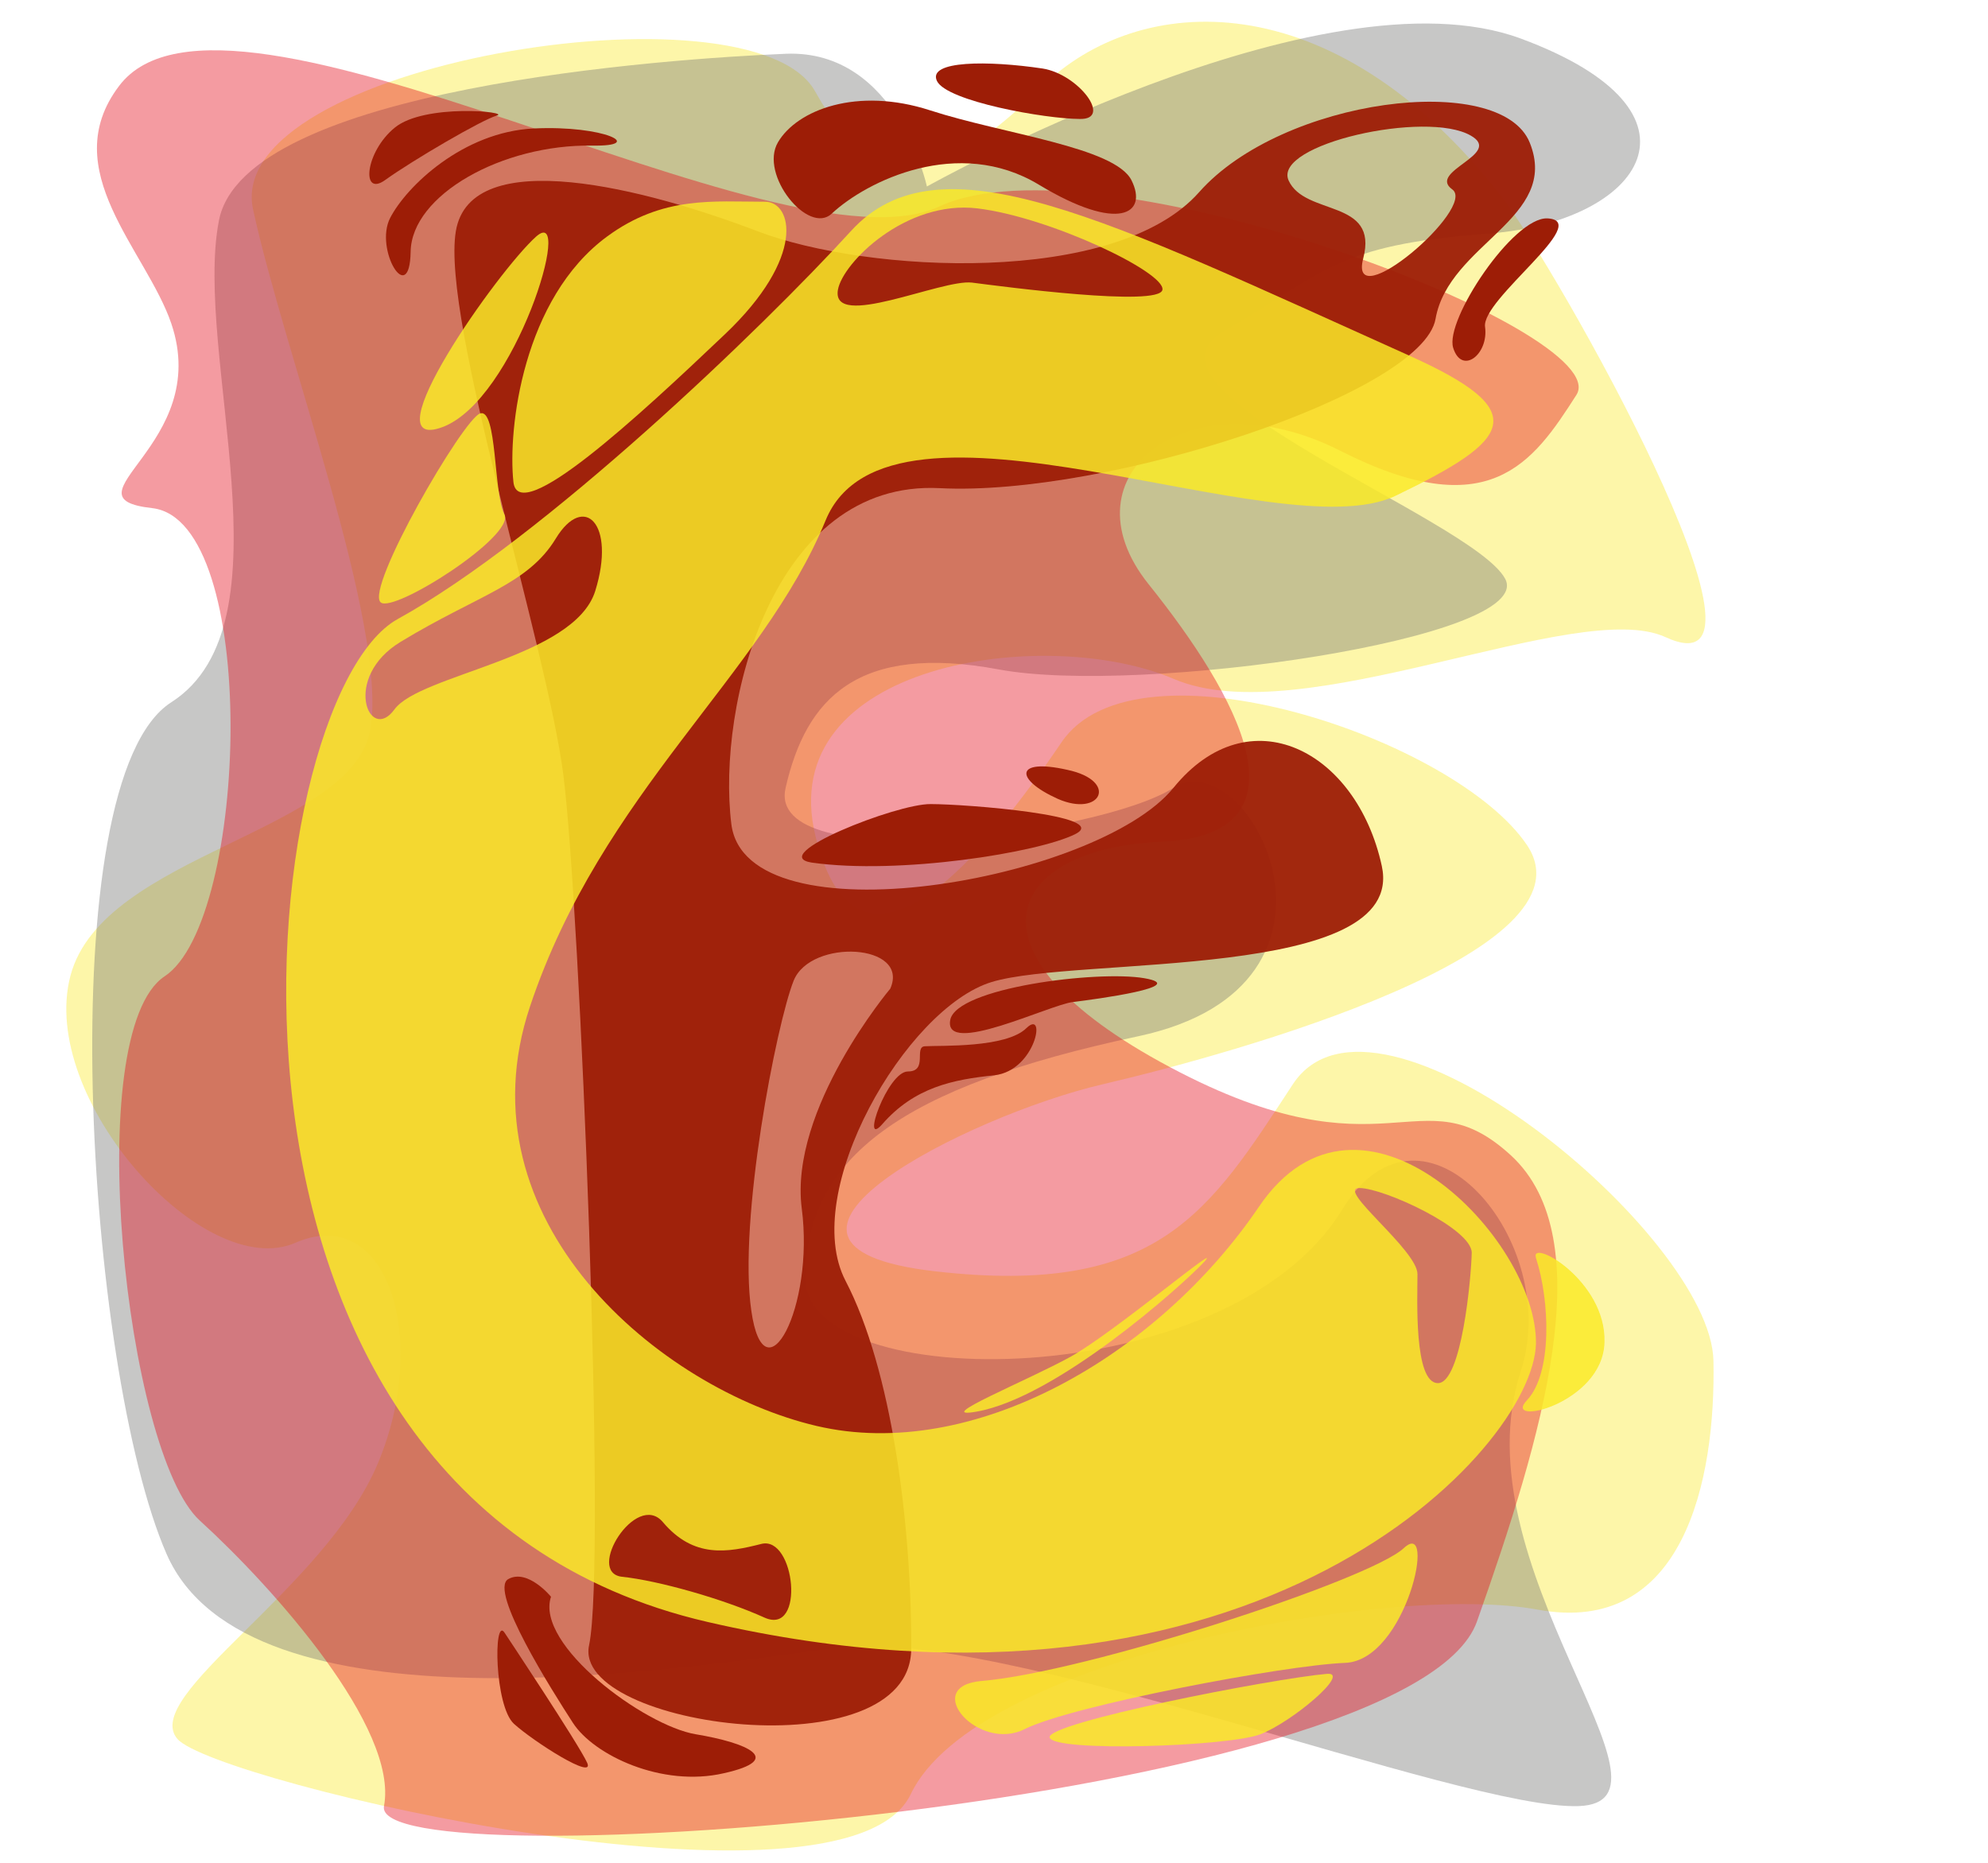
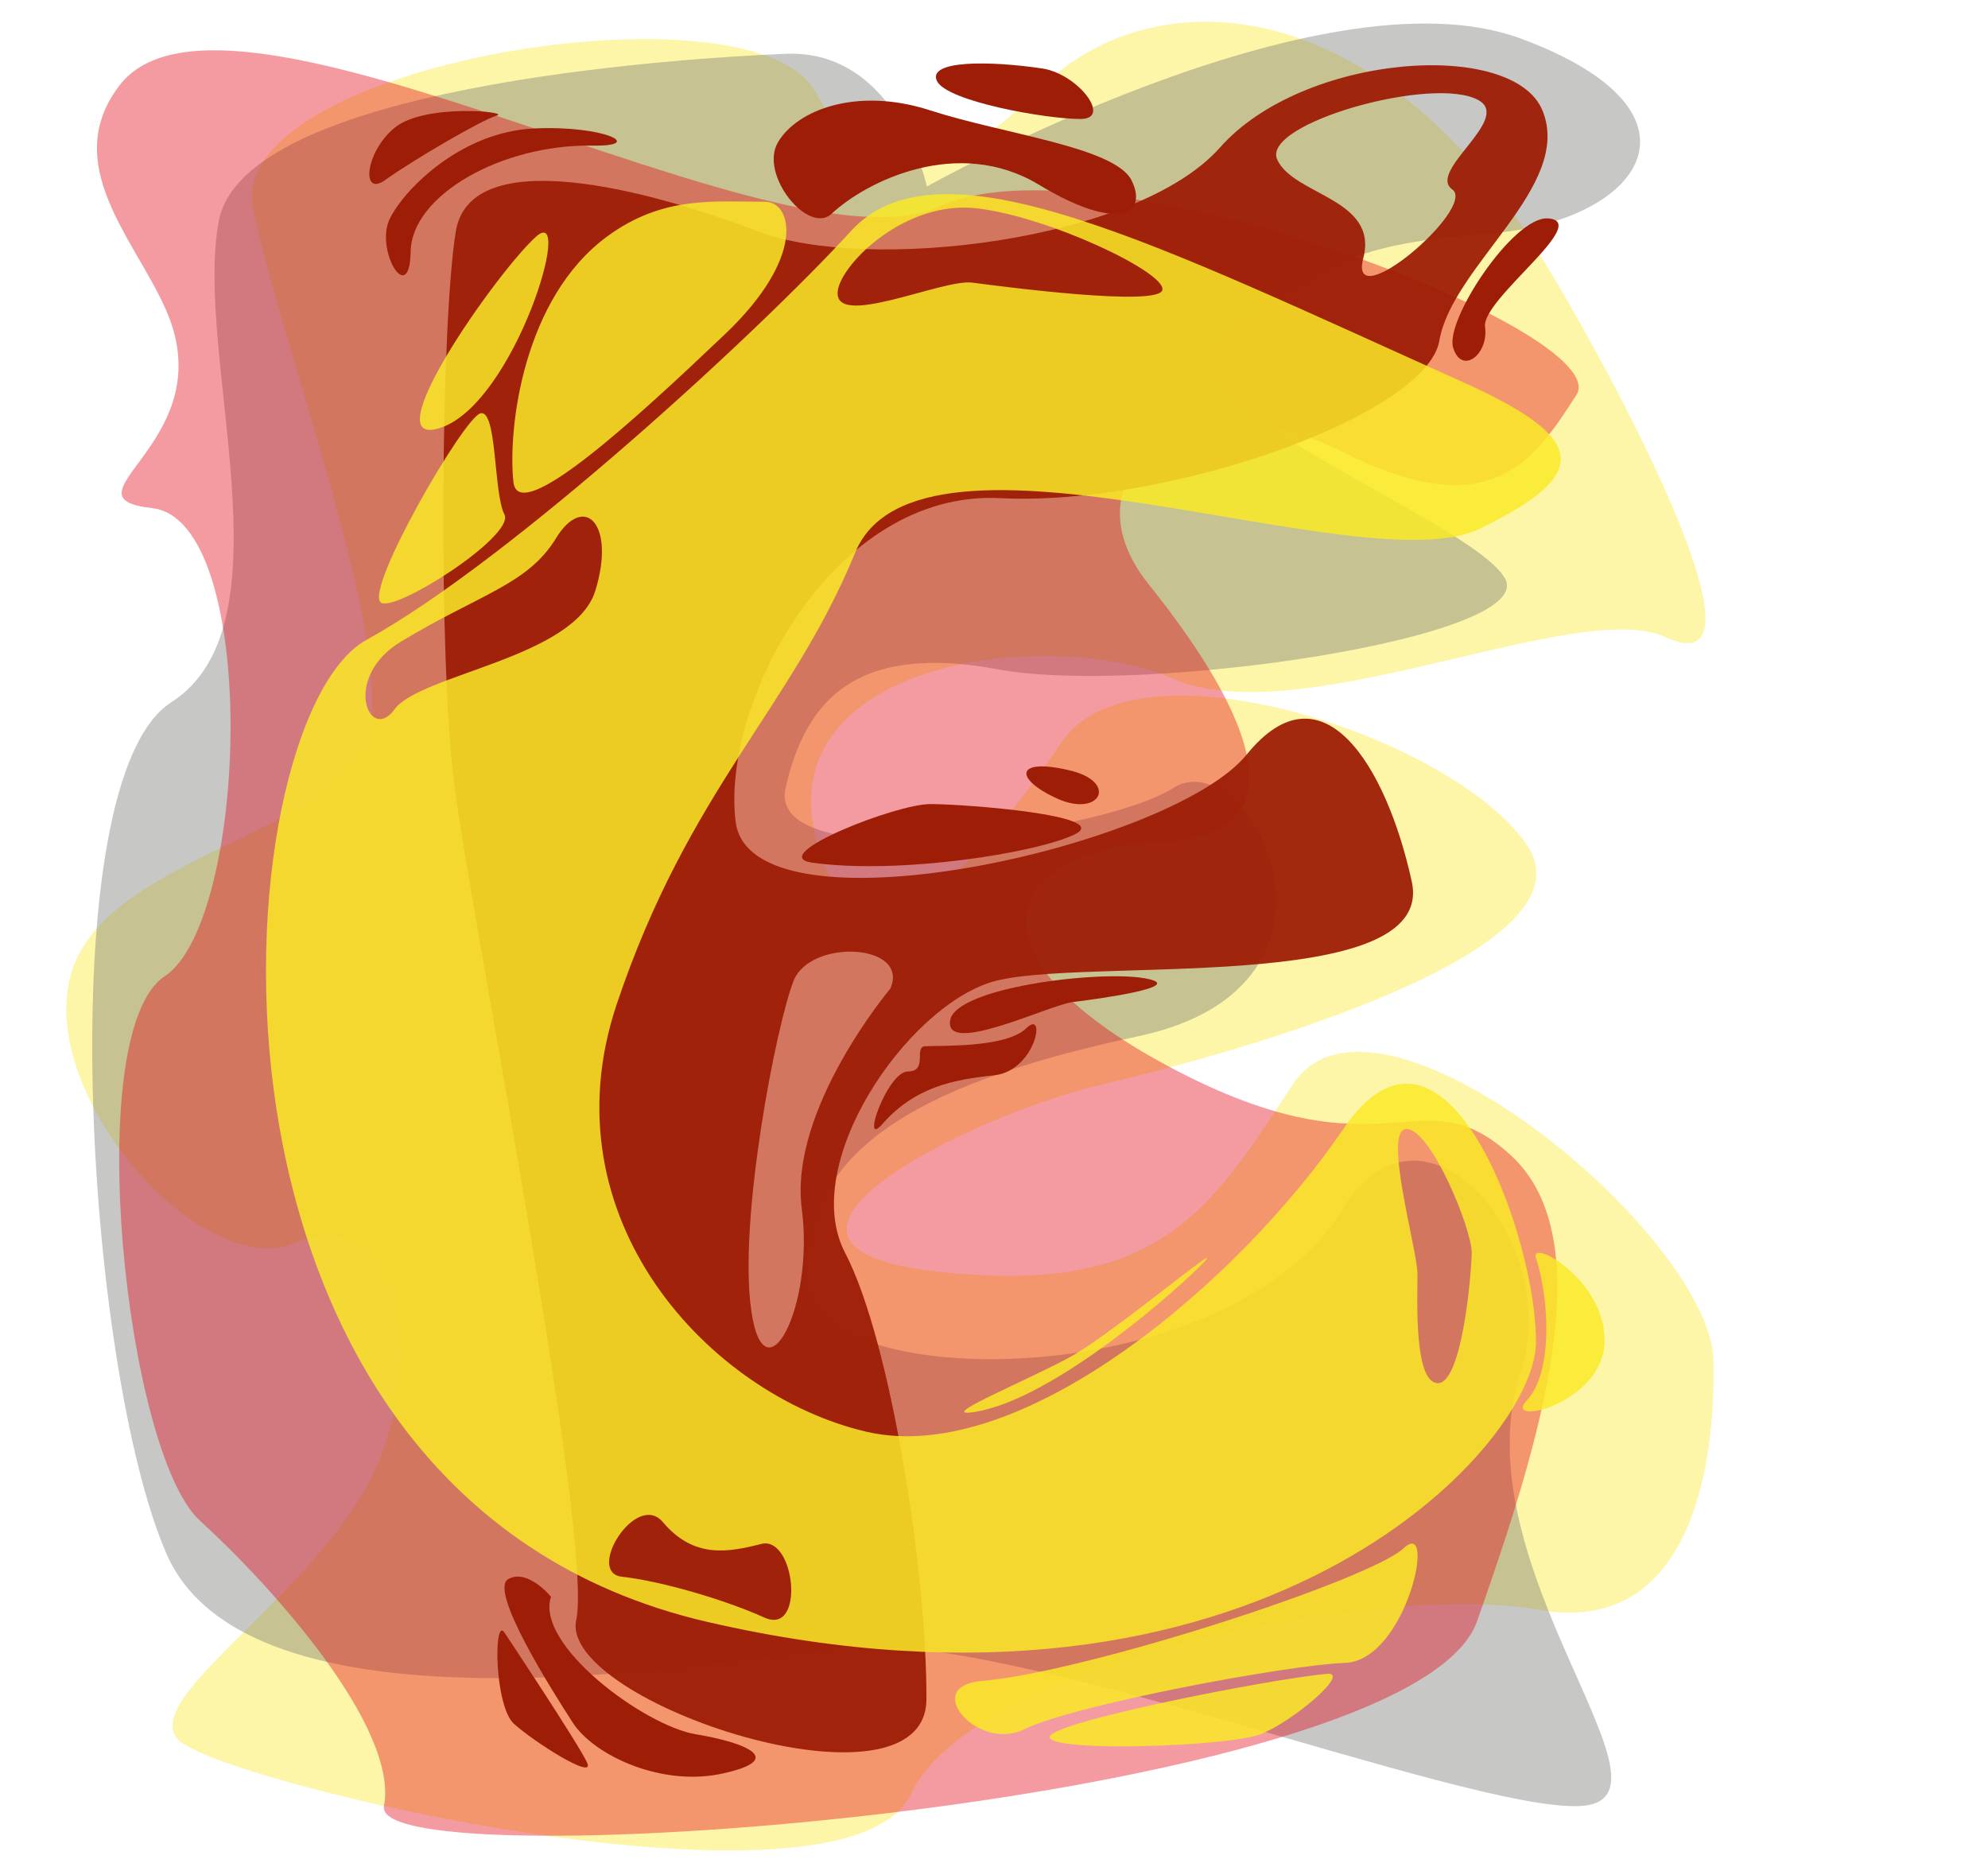
<svg xmlns="http://www.w3.org/2000/svg" version="1.1" id="Calque_1" x="0px" y="0px" viewBox="0 0 417.8 391.4" style="enable-background:new 0 0 417.8 391.4;" xml:space="preserve">
  <style type="text/css">
	.st0{opacity:0.4;fill:#F9E927;enable-background:new    ;}
	.st1{opacity:0.4;fill:#727271;enable-background:new    ;}
	.st2{opacity:0.4;fill:#E30613;enable-background:new    ;}
	.st3{fill:#9D1D06;}
	.st4{opacity:0.95;fill:#9D1D06;enable-background:new    ;}
	.st5{opacity:0.94;}
	.st6{opacity:0.9;}
	.st7{fill:#F9E927;}
	.st8{opacity:0.9;fill:#F9E927;enable-background:new    ;}
</style>
  <path class="st0" d="M360.1,286c-0.5-26.4-70.9-84.8-88.4-58.1s-28.1,44.7-75.2,39.3s6.9-32.7,35.2-39.3S336,200,320.9,177.6  s-82.1-44.8-97.8-21.6s-42.7,56.3-51.7,19.8s48.4-44.6,75.3-33.1s84.7-17.3,103.3-8.8c28.4,13.1-23.2-78.2-34.6-92.8  C279.8-4.4,239.2-1.6,219,18.2s-34.4,24.9-47.7,1S46.4,13.5,53.2,44.1C59.9,74.8,81.3,131,77.9,153s-56.3,26.3-63.1,52.1  s28.1,64.5,47.3,56.1s28.4,20,17.3,46.4s-50,48.8-42.1,57.9s140.5,40.2,154.1,11.6s101-44.5,131.7-38.8  C353.9,344,360.6,311.1,360.1,286z" />
  <path class="st1" d="M319.6,288.2c-13.4,41,36.6,90.5,12.2,91.4s-122-37.8-155.8-33.3s-124.1,19-141-19.7s-24.8-162.5,1-179  s4.6-73.2,10-101.2c5.3-28,94.9-34.1,119.2-35.1c23.4-0.9,29.6,27.9,29.6,27.9S277.7-7.4,319.6,8.1s25.5,38.6-6.9,41  s-34.2,8.2-55.6,20.6s52.3,39.3,59.2,51.9c6.9,12.6-76.9,24.6-106.4,19.1c-29.6-5.5-40.5,6-44.8,24.9c-4.3,18.8,65.7,10,81.5,0  s42.8,41.5-7.4,52.2s-69.6,25.6-70,50.6s89,25,112.9-14.2C299.1,226.4,328.5,261,319.6,288.2z" />
  <path class="st2" d="M331.3,83c8.5-13.4-100.6-55.1-133.9-39.6S47.5-12,25,18.1C11.7,35.7,30.8,52.7,36,68  c8.7,25.6-23.6,36.6-4,38.8c22.7,2.6,20.3,86.7,2.6,98.4S26.4,305.4,42,319.6s41.8,43.7,38.7,60c-3.1,16.3,216.1-0.3,229.7-38.8  s26.3-80.4,7.1-98s-25.9,5.8-71.6-18.5s-34.2-46-1.8-47.4s15.9-30.9-2.7-54.1s8.9-44,40.2-28.1S322.1,97.4,331.3,83z" />
  <g>
    <path class="st3" d="M170.6,181.3c18.4,2.6,47.7-2.1,55.4-6s-23-6.3-30.4-6.3C188.4,168.9,160.9,179.8,170.6,181.3z" />
    <path class="st3" d="M224.3,161.8c-11.1-2.5-11.1,2-2,6.1C231.4,171.9,235.2,164.1,224.3,161.8z" />
    <path class="st3" d="M174.8,44.9c7.4-6.9,26.6-16.3,43.5-6.1s23,6.1,19.5-0.9s-26.9-9.7-42.3-14.7s-28-0.1-32,6.7   S169.9,49.5,174.8,44.9z" />
    <path class="st3" d="M219.1,14.4c-11.4-1.7-24.2-1.7-22.2,2.6s22.9,8,30,8C233.9,25.2,226.7,15.6,219.1,14.4z" />
    <path class="st3" d="M325.2,45.9c-7.2-0.3-21.6,21.4-19.8,27.2s7.5,1.4,6.7-4.4S334.9,46.4,325.2,45.9z" />
    <path class="st3" d="M124.5,30.6c-19-0.3-38,10.4-38.2,22.3s-7.7-0.5-4.3-7.1S97.3,27.7,112.2,27S135.8,30.8,124.5,30.6z" />
    <path class="st3" d="M81,37.8c5.7-4.1,20.4-12.7,23.4-13.5S89.3,21.7,83,26.8S75.8,41.6,81,37.8z" />
    <path class="st3" d="M115.8,335.6c-3.4,10.1,19.6,27.1,30.4,28.9s18.9,5.3,5.9,8.2c-13,3-27.3-3.8-31.7-10.6s-17.7-27.8-13.6-30.2   C110.9,329.6,115.8,335.6,115.8,335.6z" />
    <path class="st3" d="M106,343.1c0,0,15.7,23.6,17.4,27.4s-11.2-4.4-15.4-8.2C103.9,358.5,103.7,339.8,106,343.1z" />
    <path class="st3" d="M199.7,214.4c1.2-6.8,31-10.5,40.8-8.8s-10,4.4-15,5S198.3,222.1,199.7,214.4z" />
-     <path class="st4" d="M321.5,30c-6.1-15.2-52-9.4-69.5,10.4s-69.8,17-92.8,8.2s-60.3-18.6-63.4,0s19.1,86.9,22.6,114.3   s9.1,165.6,5.4,182.9s67.7,26.8,67.7,0.7c0.1-26.1-4.1-58.7-13.8-77.3c-9.7-18.6,12.7-57.3,30.7-62.8s87.3-0.1,82-24.4   c-5.3-24.3-27.9-36-43.8-16.4s-89.8,32.6-92.9,7.6s8.7-72.4,43.8-70.6S299,82.7,301.7,67C304.5,51.2,327.9,45.9,321.5,30z    M166.8,206.1c3.6-8.9,24.5-7.8,20.3,1.7c0,0-21.3,25.3-18.6,46.2s-7.9,40.5-10.6,21.5C155.1,256.5,163.2,215.1,166.8,206.1z    M305.2,39.8c5.3,3.8-22,27.1-18.7,14.5s-12.3-8.8-15.7-16.4c-3.3-7.6,29-14.8,38.3-9.4C316,32.4,299.9,36,305.2,39.8z" />
+     <path class="st4" d="M324.2,23.3c-6.1-15.2-50.3-12.1-67.8,7.7s-74.2,26.4-97.2,17.6s-60.3-18.6-63.4,0s-3.8,89.1-0.3,116.5   s29.3,158.1,25.6,175.4s73.6,42.7,73.6,16.6c0.1-26.1-7.4-75.2-17.1-93.8c-9.7-18.6,12.8-51.4,30.8-56.9s93.6,3.2,88.3-21.1   c-5.3-24.3-18.8-46.3-34.7-26.7s-104.3,39.1-107.4,14.1s20.5-69.8,55.6-68s89.6-17.4,92.3-33.1C305.2,55.8,330.6,39.2,324.2,23.3z    M166.8,206.1c3.6-8.9,24.5-7.8,20.3,1.7c0,0-21.3,25.3-18.6,46.2s-7.9,40.5-10.6,21.5C155.1,256.5,163.2,215.1,166.8,206.1z    M305.2,39.8c5.3,3.8-22,27.1-18.7,14.5s-14.7-13.2-18.1-20.8c-3.3-7.6,33.1-17.8,42.4-12.4C317.7,25.1,299.9,36,305.2,39.8z" />
    <path class="st3" d="M194.4,219.9c3.3-0.2,17,0.4,21.3-3.8s2,8.9-6.7,9.9c-8.7,0.9-16.8,2.5-23.6,10.3c-4.6,5.2,1.1-11.1,5.4-11.1   S192,220,194.4,219.9z" />
  </g>
  <g class="st5">
    <g class="st6">
      <path class="st7" d="M160.8,42.4c-10.8,0-21.5-1.3-33.2,7.3c-17.7,13-20.9,40.4-19.7,51.6c1,9.6,26.1-13.6,44.4-31    C169.5,54,166.5,42.4,160.8,42.4z" />
      <path class="st7" d="M80,126.6c2.7,2.4,28.4-14,26-18.5c-2.3-4.4-1.5-22.4-5.1-21.2S76.7,123.7,80,126.6z" />
      <path class="st7" d="M206.3,353.3c21.8-1.8,81.5-21.2,88.7-27.9c7.1-6.7,0.6,23.6-12.3,24.1s-57.5,9-67.3,13.9    C205.6,368.4,193.4,354.4,206.3,353.3z" />
      <path class="st7" d="M278.9,351.8c-11.5,1-59.2,10.3-58.3,13.4s37.6,1.9,44.3-0.7C271.6,361.9,284,351.4,278.9,351.8z" />
      <path class="st7" d="M205.2,296.7c16.7-2.9,42.8-26.1,47.8-31.4c4.9-5.3-18.8,14.7-27.9,19.8C215.9,290.2,195.5,298.4,205.2,296.7    z" />
      <path class="st7" d="M92.9,89.8c-15.4,5.6,11.7-32.9,19.8-40.1C120.8,42.6,108.3,84.2,92.9,89.8z" />
      <path class="st7" d="M322.8,264.4c2.9,8.9,3.5,24.2-1.9,29.9s16,0.8,16.3-12.2C337.6,269.1,321.4,260.1,322.8,264.4z" />
    </g>
-     <path class="st8" d="M264.6,253.6c-21.3,31.4-60.2,53.8-93,46.1s-75.3-43.1-60.2-88.2s48.8-69.6,62.1-102.1s95.3,6.6,119.8-5.2   s29-17.7,3-29.4C232,45.9,197.4,28.1,178.8,48.6c-18.6,20.4-64.7,64.7-95.2,81.5s-50,184.2,65.1,210.8s173.6-36.3,174.1-58.5   C323.1,260.3,285.9,222.2,264.6,253.6z M176.1,60.9c1-5.7,14.3-18.9,29.3-17.1c15.1,1.8,39.5,13.4,38.9,17.1s-33.8-0.7-40-1.5   C197.9,58.6,174.6,69.5,176.1,60.9z M82.9,149.1c-5.3,7.3-11.1-6.7,1.3-14.2c16.3-9.9,26.7-12,32.6-21.7s12.7-3.2,8.3,11   C120.7,138.3,88.3,141.7,82.9,149.1z M160.7,340c-8.6-3.9-22.3-7.8-30-8.6c-7.7-0.9,3-18.1,8.6-11.5c6.5,7.7,13.6,6.4,20.7,4.6   C167.1,322.7,169.3,343.8,160.7,340z M302.2,290.7c-5.1,0-4.3-17.8-4.3-22.9s-17.3-18.1-12.2-18.1s23.6,8.5,23.6,13.6   C309.2,268.4,307.2,290.7,302.2,290.7z" />
+     <path class="st8" d="M282.3,237.3c-21.3,31.4-67.5,71.3-100.3,63.6s-67.5-44.7-52.4-89.8s36.8-62.4,50.1-94.9s106.6,6.8,131.1-5   s22.4-19.3-3.6-31c-64.3-28.9-109.8-52.1-128.4-31.6C160.2,69,107.5,117.7,77,134.5s-43.4,179.8,71.7,206.4s173.6-36.3,174.1-58.5   C323.1,260.3,303.6,205.9,282.3,237.3z M176.1,60.9c1-5.7,14.3-18.9,29.3-17.1c15.1,1.8,39.5,13.4,38.9,17.1s-33.8-0.7-40-1.5   C197.9,58.6,174.6,69.5,176.1,60.9z M82.9,149.1c-5.3,7.3-11.1-6.7,1.3-14.2c16.3-9.9,26.7-12,32.6-21.7s12.7-3.2,8.3,11   C120.7,138.3,88.3,141.7,82.9,149.1z M160.7,340c-8.6-3.9-22.3-7.8-30-8.6c-7.7-0.9,3-18.1,8.6-11.5c6.5,7.7,13.6,6.4,20.7,4.6   C167.1,322.7,169.3,343.8,160.7,340z M302.2,290.7c-5.1,0-4.3-17.8-4.3-22.9s-7.4-30.5-2.3-30.5s13.7,20.9,13.7,26   C309.2,268.4,307.2,290.7,302.2,290.7z" />
  </g>
</svg>
